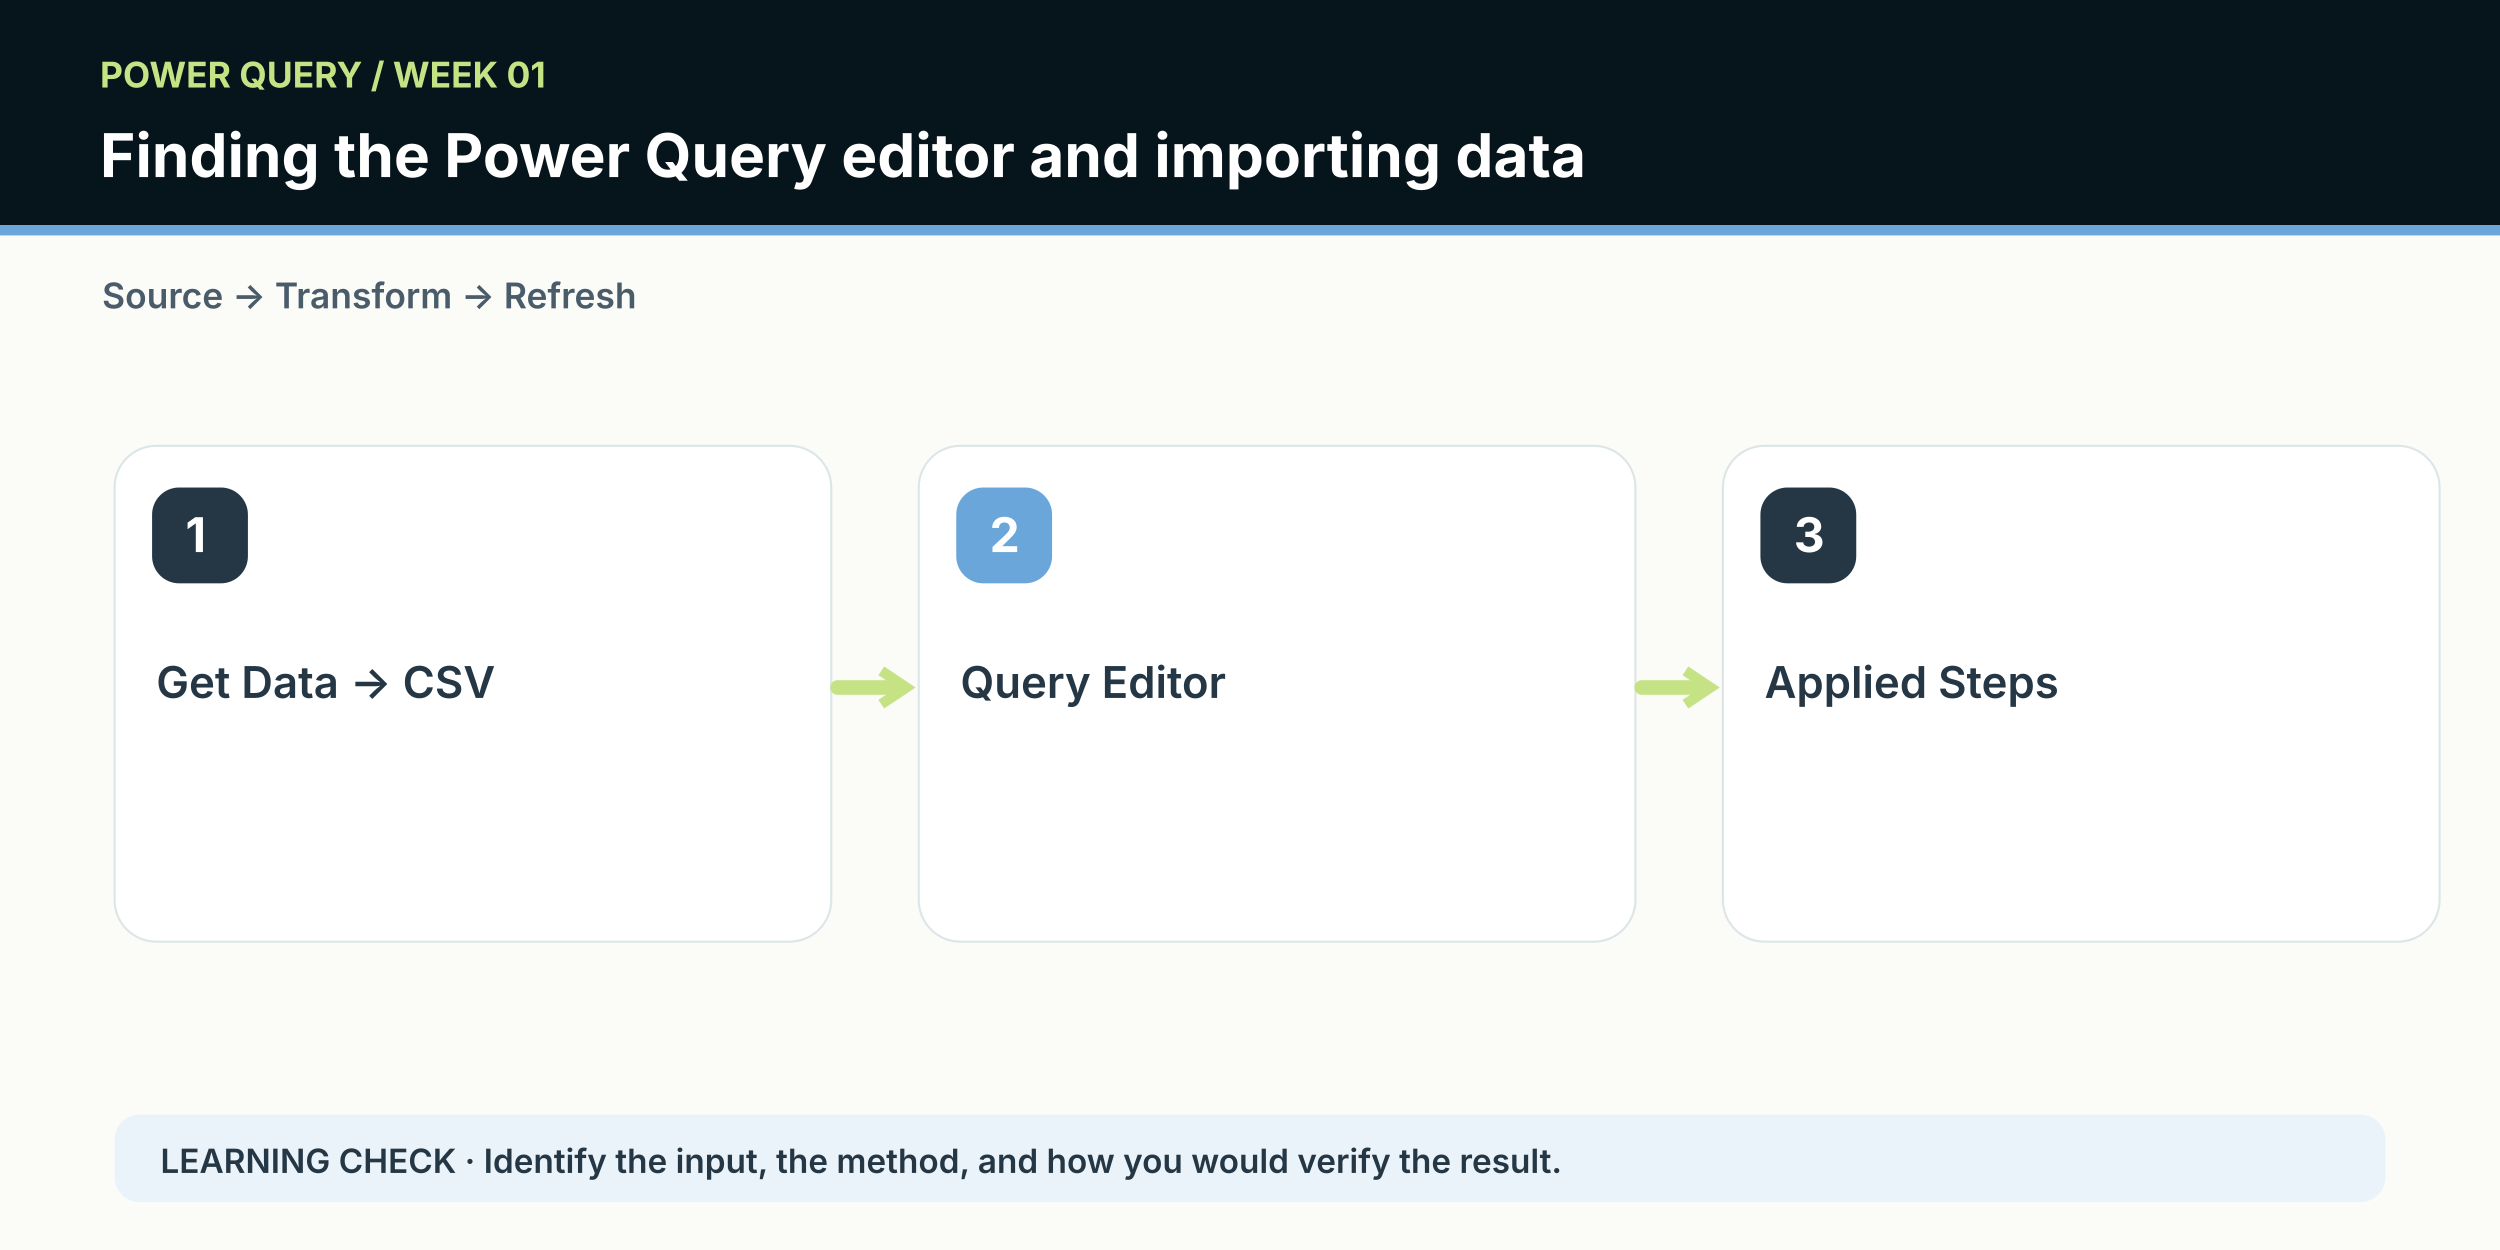
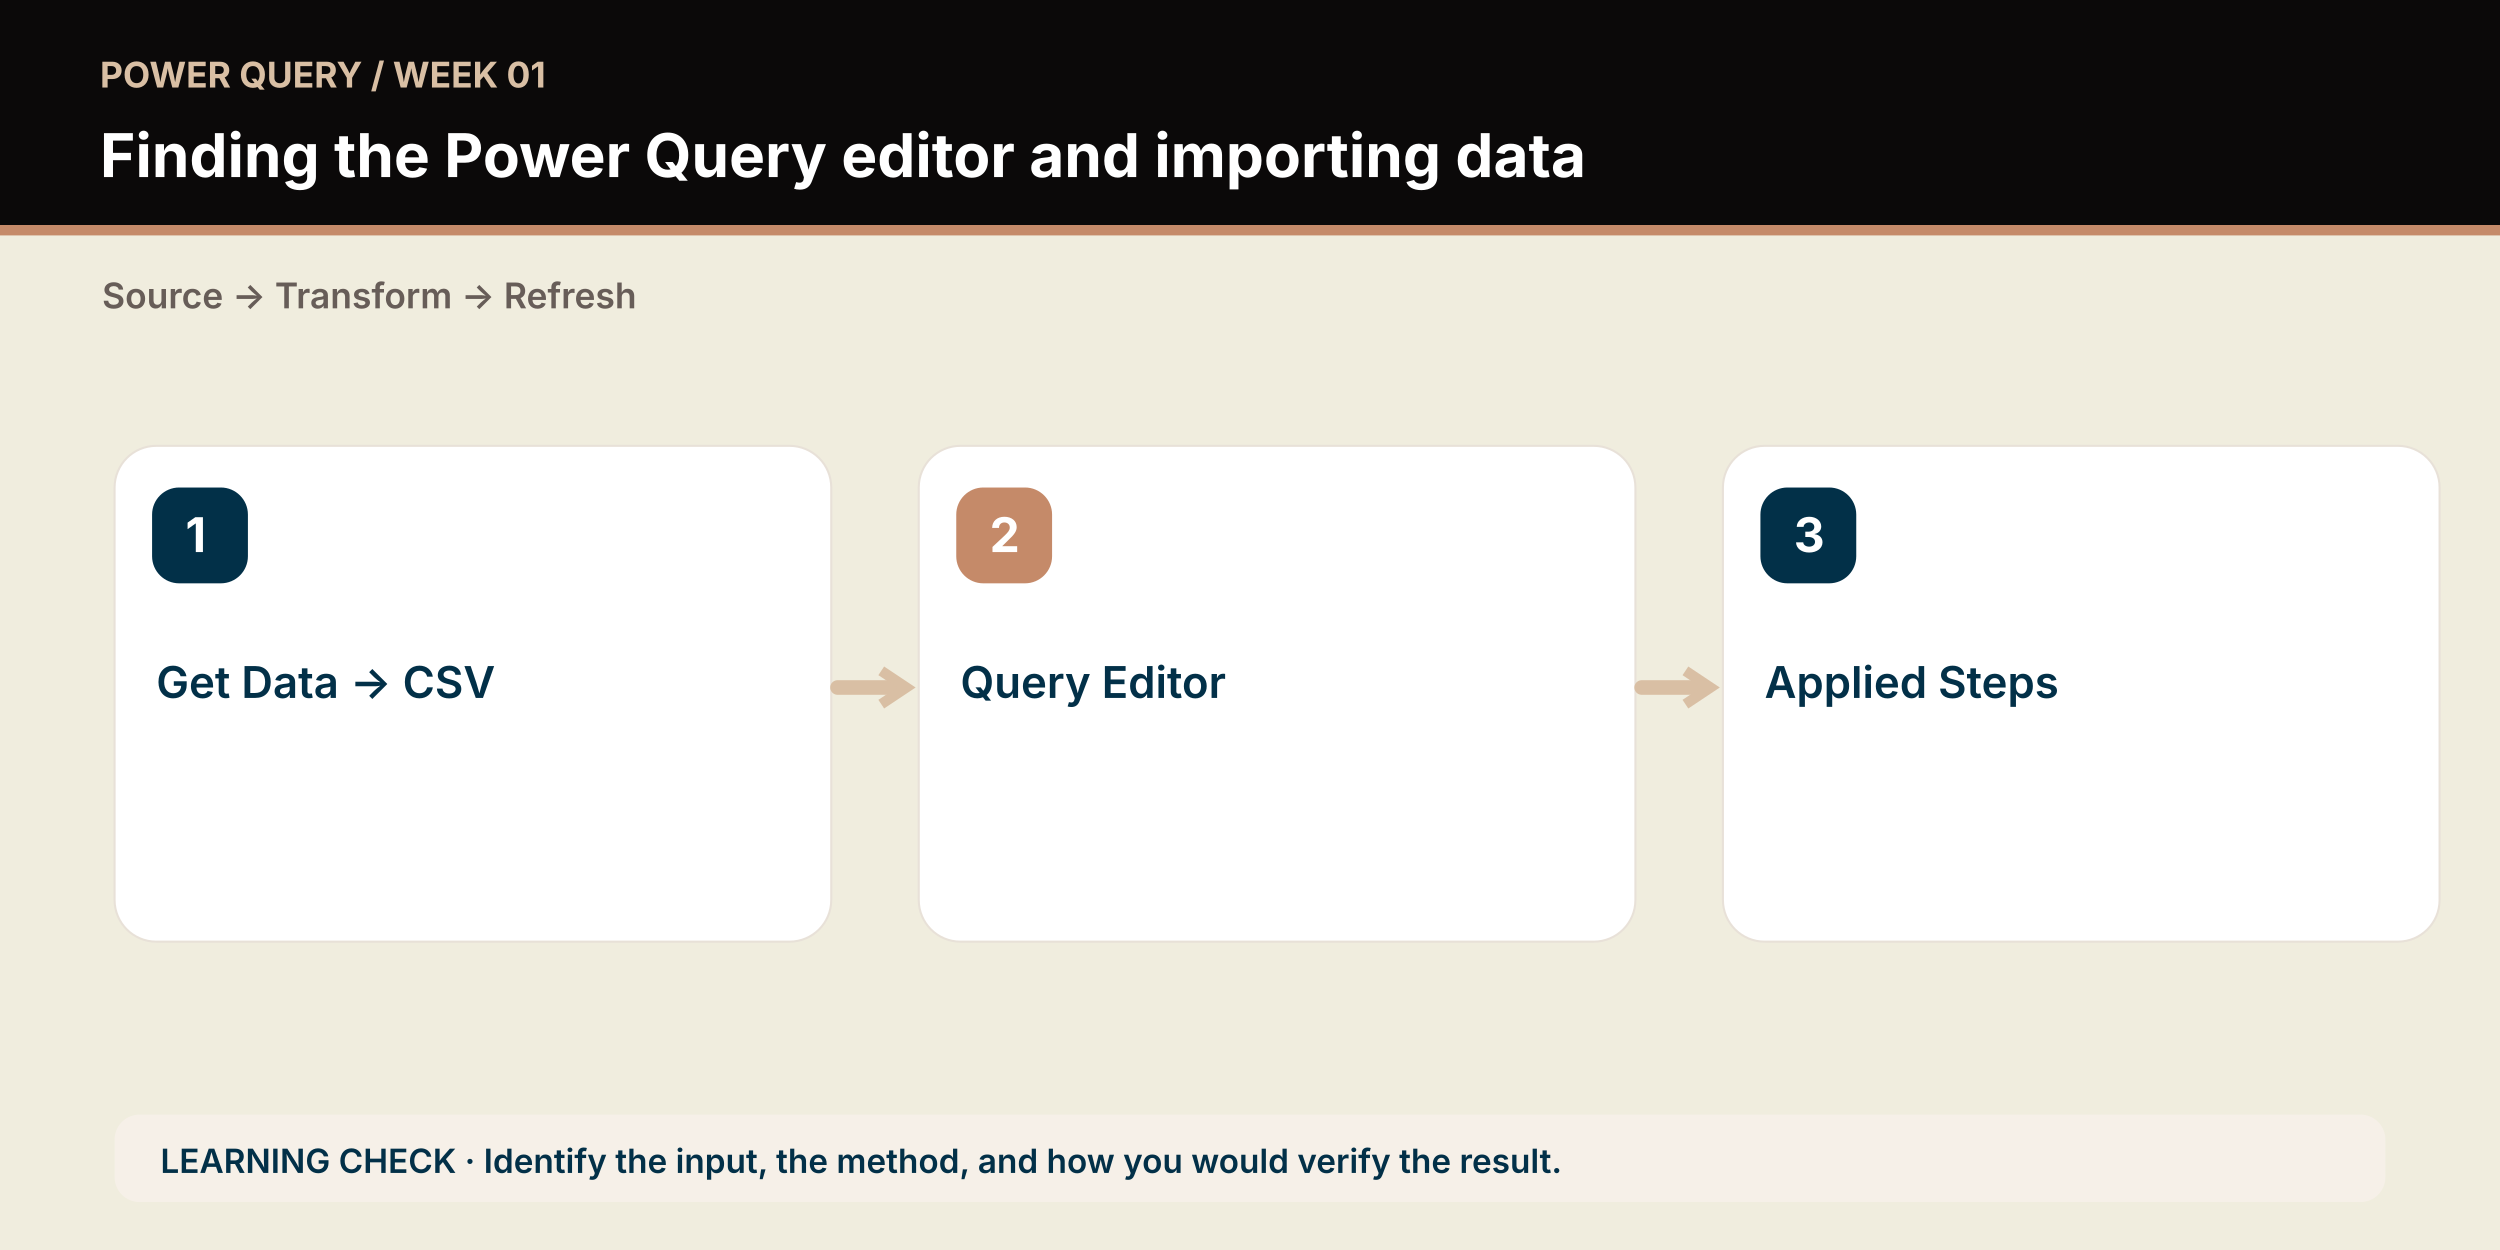
<svg xmlns="http://www.w3.org/2000/svg" width="1200" height="600" viewBox="0 0 1200 600" role="img" aria-label="POWER QUERY week 1: Finding the Power Query editor and importing data concept diagram">
-   <rect x="0" y="0" width="1200" height="600" rx="0" fill="#FBFBF8" stroke="none" />
-   <rect x="0" y="0" width="1200" height="112" rx="0" fill="#06141B" stroke="none" />
-   <rect x="0" y="108" width="1200" height="5" rx="0" fill="#6AA6DA" stroke="none" />
-   <text x="48" y="42" fill="#C5E384" font-size="17" font-family="Inter,Arial,sans-serif" font-weight="700">POWER QUERY  /  WEEK 01</text>
+   <rect x="0" y="0" width="1200" height="600" rx="0" fill="#F0EDDE" stroke="none" />
+   <rect x="0" y="0" width="1200" height="112" rx="0" fill="#0B0909" stroke="none" />
+   <rect x="0" y="108" width="1200" height="5" rx="0" fill="#C58A69" stroke="none" />
+   <text x="48" y="42" fill="#D9BFA4" font-size="17" font-family="Inter,Arial,sans-serif" font-weight="700">POWER QUERY  /  WEEK 01</text>
  <text x="48" y="85" fill="#FFFFFF" font-size="29" font-family="Inter,Arial,sans-serif" font-weight="700">Finding the Power Query editor and importing data</text>
-   <text x="49" y="148" fill="#4A5C6A" font-size="17" font-family="Inter,Arial,sans-serif" font-weight="600">Source → Transform → Refresh</text>
-   <rect x="55" y="214" width="344" height="238" rx="20" fill="#FFFFFF" stroke="#DCE5E7" />
-   <rect x="73" y="234" width="46" height="46" rx="13" fill="#253745" stroke="none" />
+   <text x="49" y="148" fill="#675D58" font-size="17" font-family="Inter,Arial,sans-serif" font-weight="600">Source → Transform → Refresh</text>
+   <rect x="55" y="214" width="344" height="238" rx="20" fill="#FFFFFF" stroke="#E8E1D8" />
+   <rect x="73" y="234" width="46" height="46" rx="13" fill="#023048" stroke="none" />
  <text x="89" y="265" fill="#FFFFFF" font-size="23" font-family="Inter,Arial,sans-serif" font-weight="700">1</text>
-   <text x="75" y="335" fill="#253745" font-size="21" font-family="Inter,Arial,sans-serif" font-weight="600">Get Data → CSV</text>
-   <path d="M402 330 L431 330" fill="none" stroke="#C5E384" stroke-width="7" stroke-linecap="round" />
-   <path d="M423 322 l12 8 -12 8" fill="none" stroke="#C5E384" stroke-width="5" />
-   <rect x="441" y="214" width="344" height="238" rx="20" fill="#FFFFFF" stroke="#DCE5E7" />
-   <rect x="459" y="234" width="46" height="46" rx="13" fill="#6AA6DA" stroke="none" />
+   <text x="75" y="335" fill="#023048" font-size="21" font-family="Inter,Arial,sans-serif" font-weight="600">Get Data → CSV</text>
+   <path d="M402 330 L431 330" fill="none" stroke="#D9BFA4" stroke-width="7" stroke-linecap="round" />
+   <path d="M423 322 l12 8 -12 8" fill="none" stroke="#D9BFA4" stroke-width="5" />
+   <rect x="441" y="214" width="344" height="238" rx="20" fill="#FFFFFF" stroke="#E8E1D8" />
+   <rect x="459" y="234" width="46" height="46" rx="13" fill="#C58A69" stroke="none" />
  <text x="475" y="265" fill="#FFFFFF" font-size="23" font-family="Inter,Arial,sans-serif" font-weight="700">2</text>
-   <text x="461" y="335" fill="#253745" font-size="21" font-family="Inter,Arial,sans-serif" font-weight="600">Query Editor</text>
-   <path d="M788 330 L817 330" fill="none" stroke="#C5E384" stroke-width="7" stroke-linecap="round" />
-   <path d="M809 322 l12 8 -12 8" fill="none" stroke="#C5E384" stroke-width="5" />
-   <rect x="827" y="214" width="344" height="238" rx="20" fill="#FFFFFF" stroke="#DCE5E7" />
-   <rect x="845" y="234" width="46" height="46" rx="13" fill="#253745" stroke="none" />
+   <text x="461" y="335" fill="#023048" font-size="21" font-family="Inter,Arial,sans-serif" font-weight="600">Query Editor</text>
+   <path d="M788 330 L817 330" fill="none" stroke="#D9BFA4" stroke-width="7" stroke-linecap="round" />
+   <path d="M809 322 l12 8 -12 8" fill="none" stroke="#D9BFA4" stroke-width="5" />
+   <rect x="827" y="214" width="344" height="238" rx="20" fill="#FFFFFF" stroke="#E8E1D8" />
+   <rect x="845" y="234" width="46" height="46" rx="13" fill="#023048" stroke="none" />
  <text x="861" y="265" fill="#FFFFFF" font-size="23" font-family="Inter,Arial,sans-serif" font-weight="700">3</text>
-   <text x="847" y="335" fill="#253745" font-size="21" font-family="Inter,Arial,sans-serif" font-weight="600">Applied Steps</text>
-   <rect x="55" y="535" width="1090" height="42" rx="12" fill="#EAF3FA" stroke="none" />
-   <text x="77" y="563" fill="#253745" font-size="16" font-family="Inter,Arial,sans-serif" font-weight="600">LEARNING CHECK  ·  Identify the input, the method, and how you would verify the result.</text>
+   <text x="847" y="335" fill="#023048" font-size="21" font-family="Inter,Arial,sans-serif" font-weight="600">Applied Steps</text>
+   <rect x="55" y="535" width="1090" height="42" rx="12" fill="#F6F0E8" stroke="none" />
+   <text x="77" y="563" fill="#023048" font-size="16" font-family="Inter,Arial,sans-serif" font-weight="600">LEARNING CHECK  ·  Identify the input, the method, and how you would verify the result.</text>
</svg>
